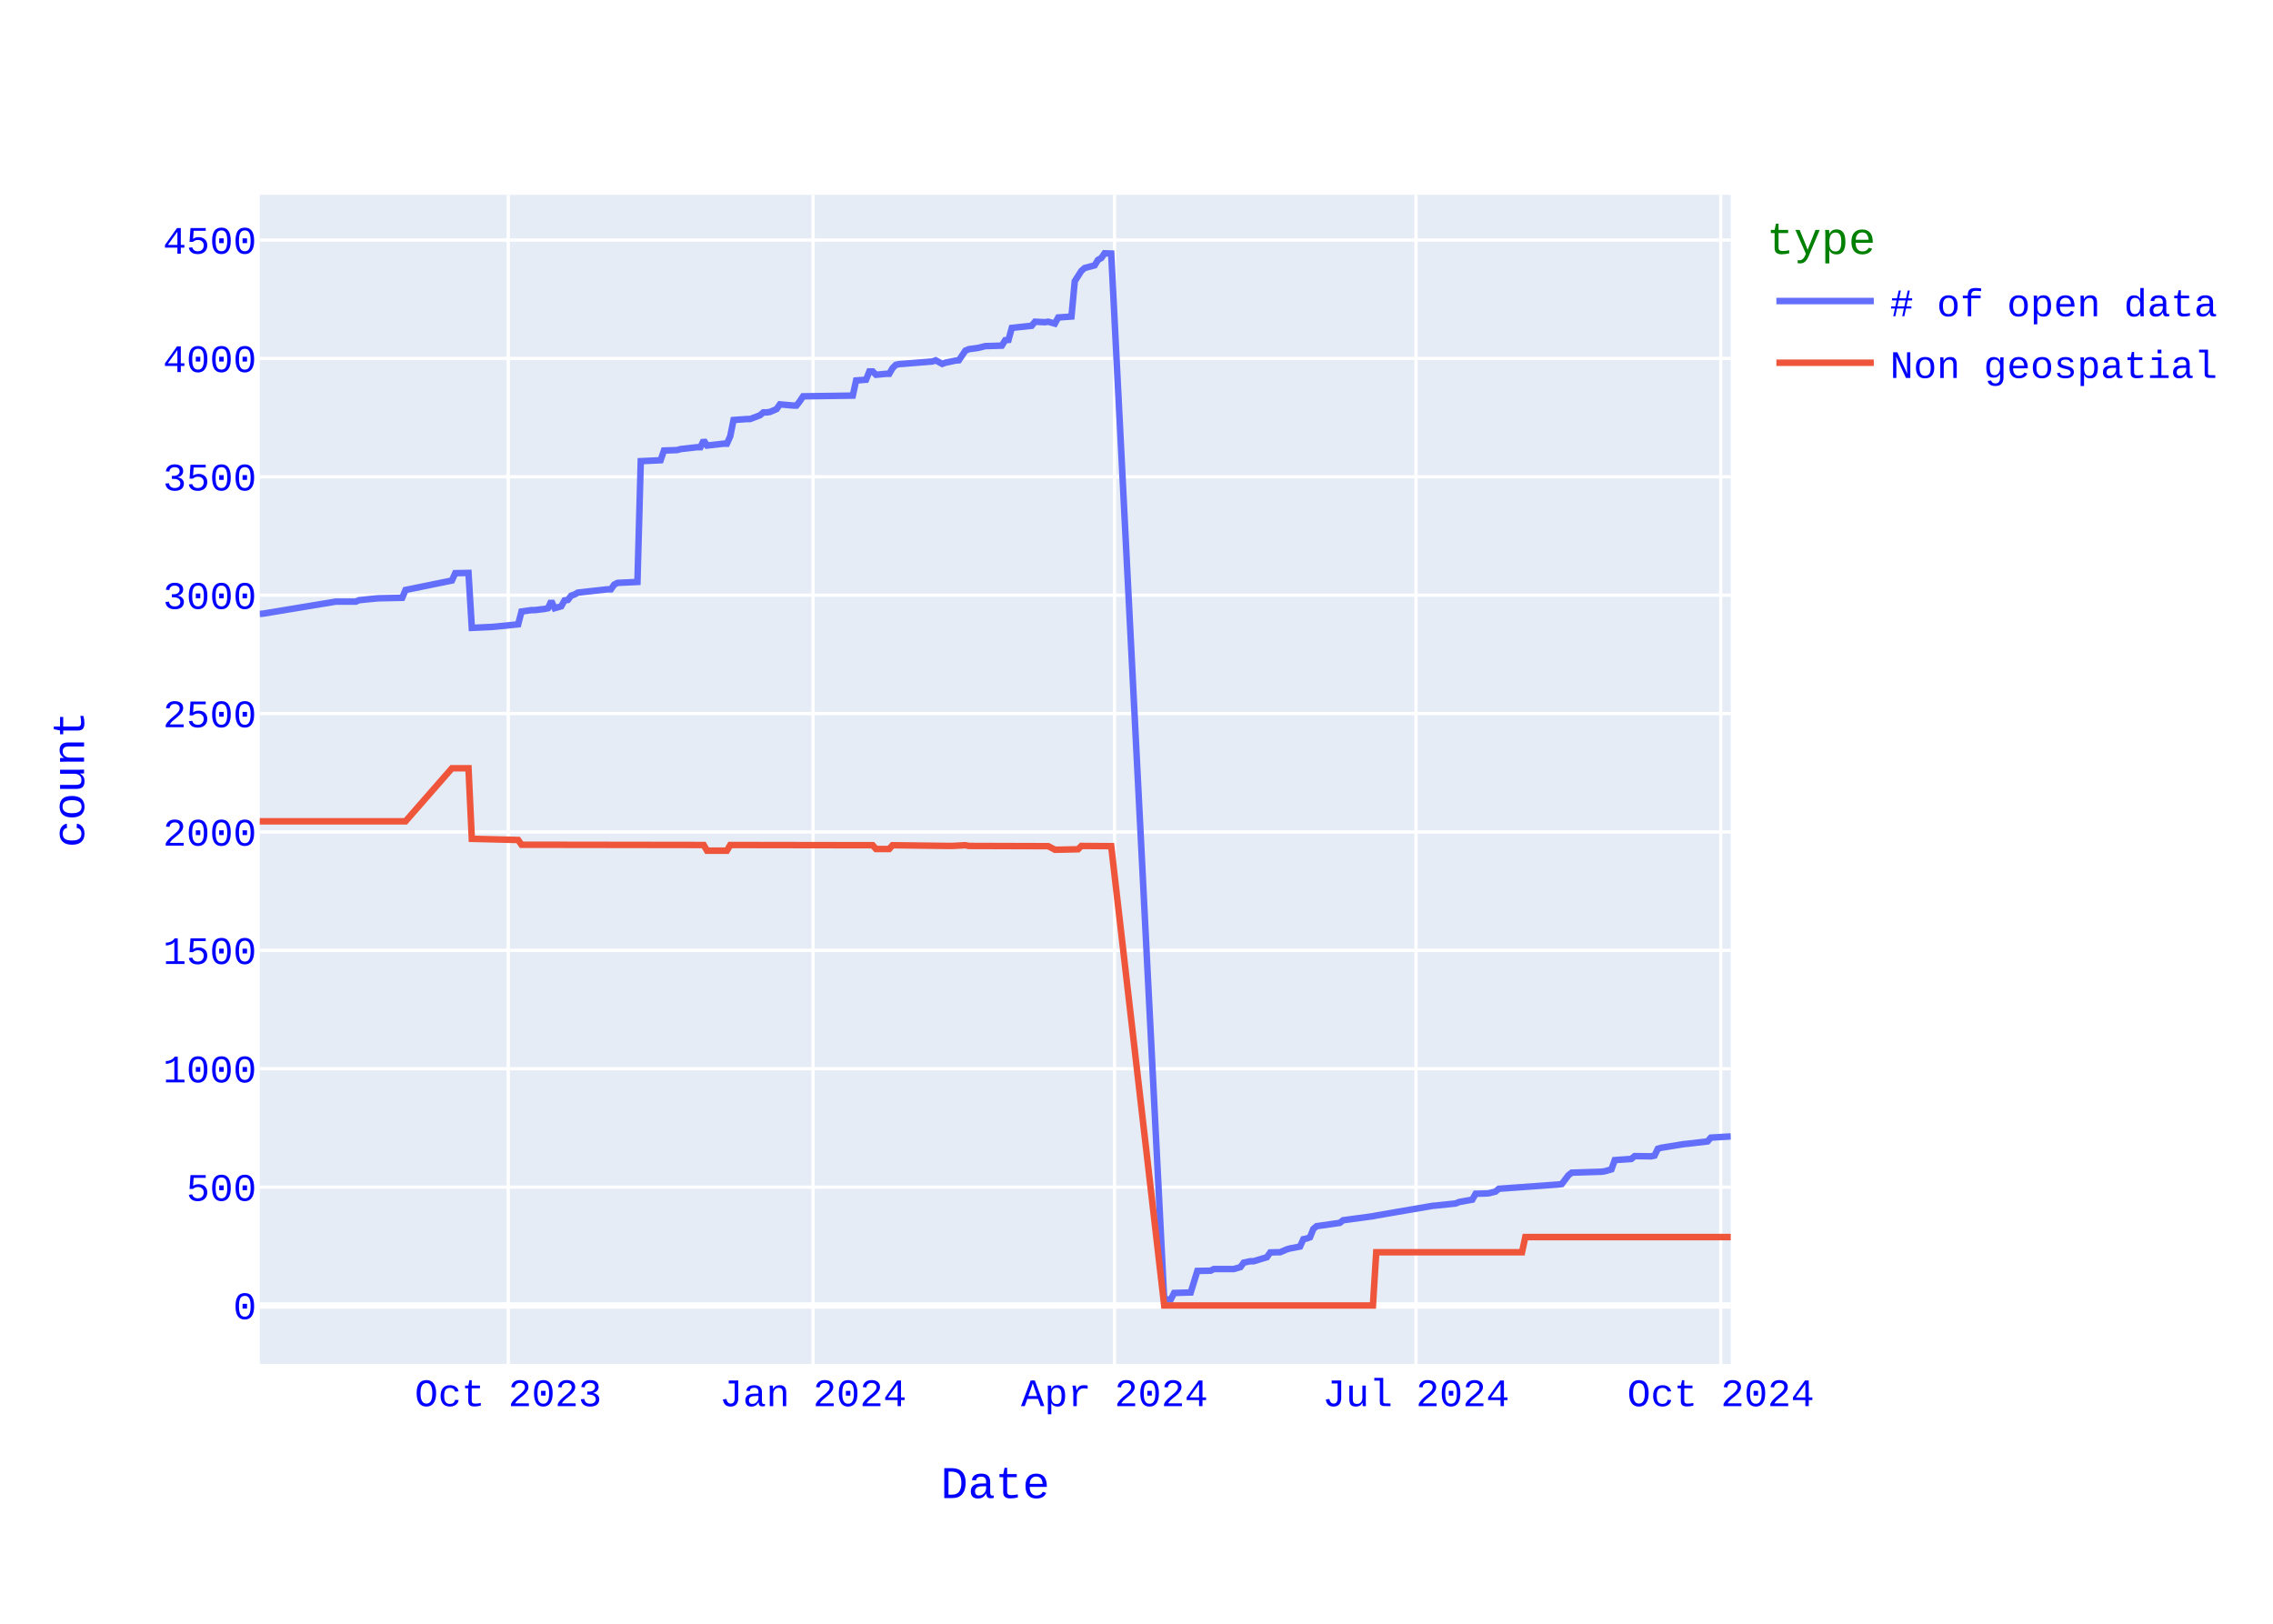
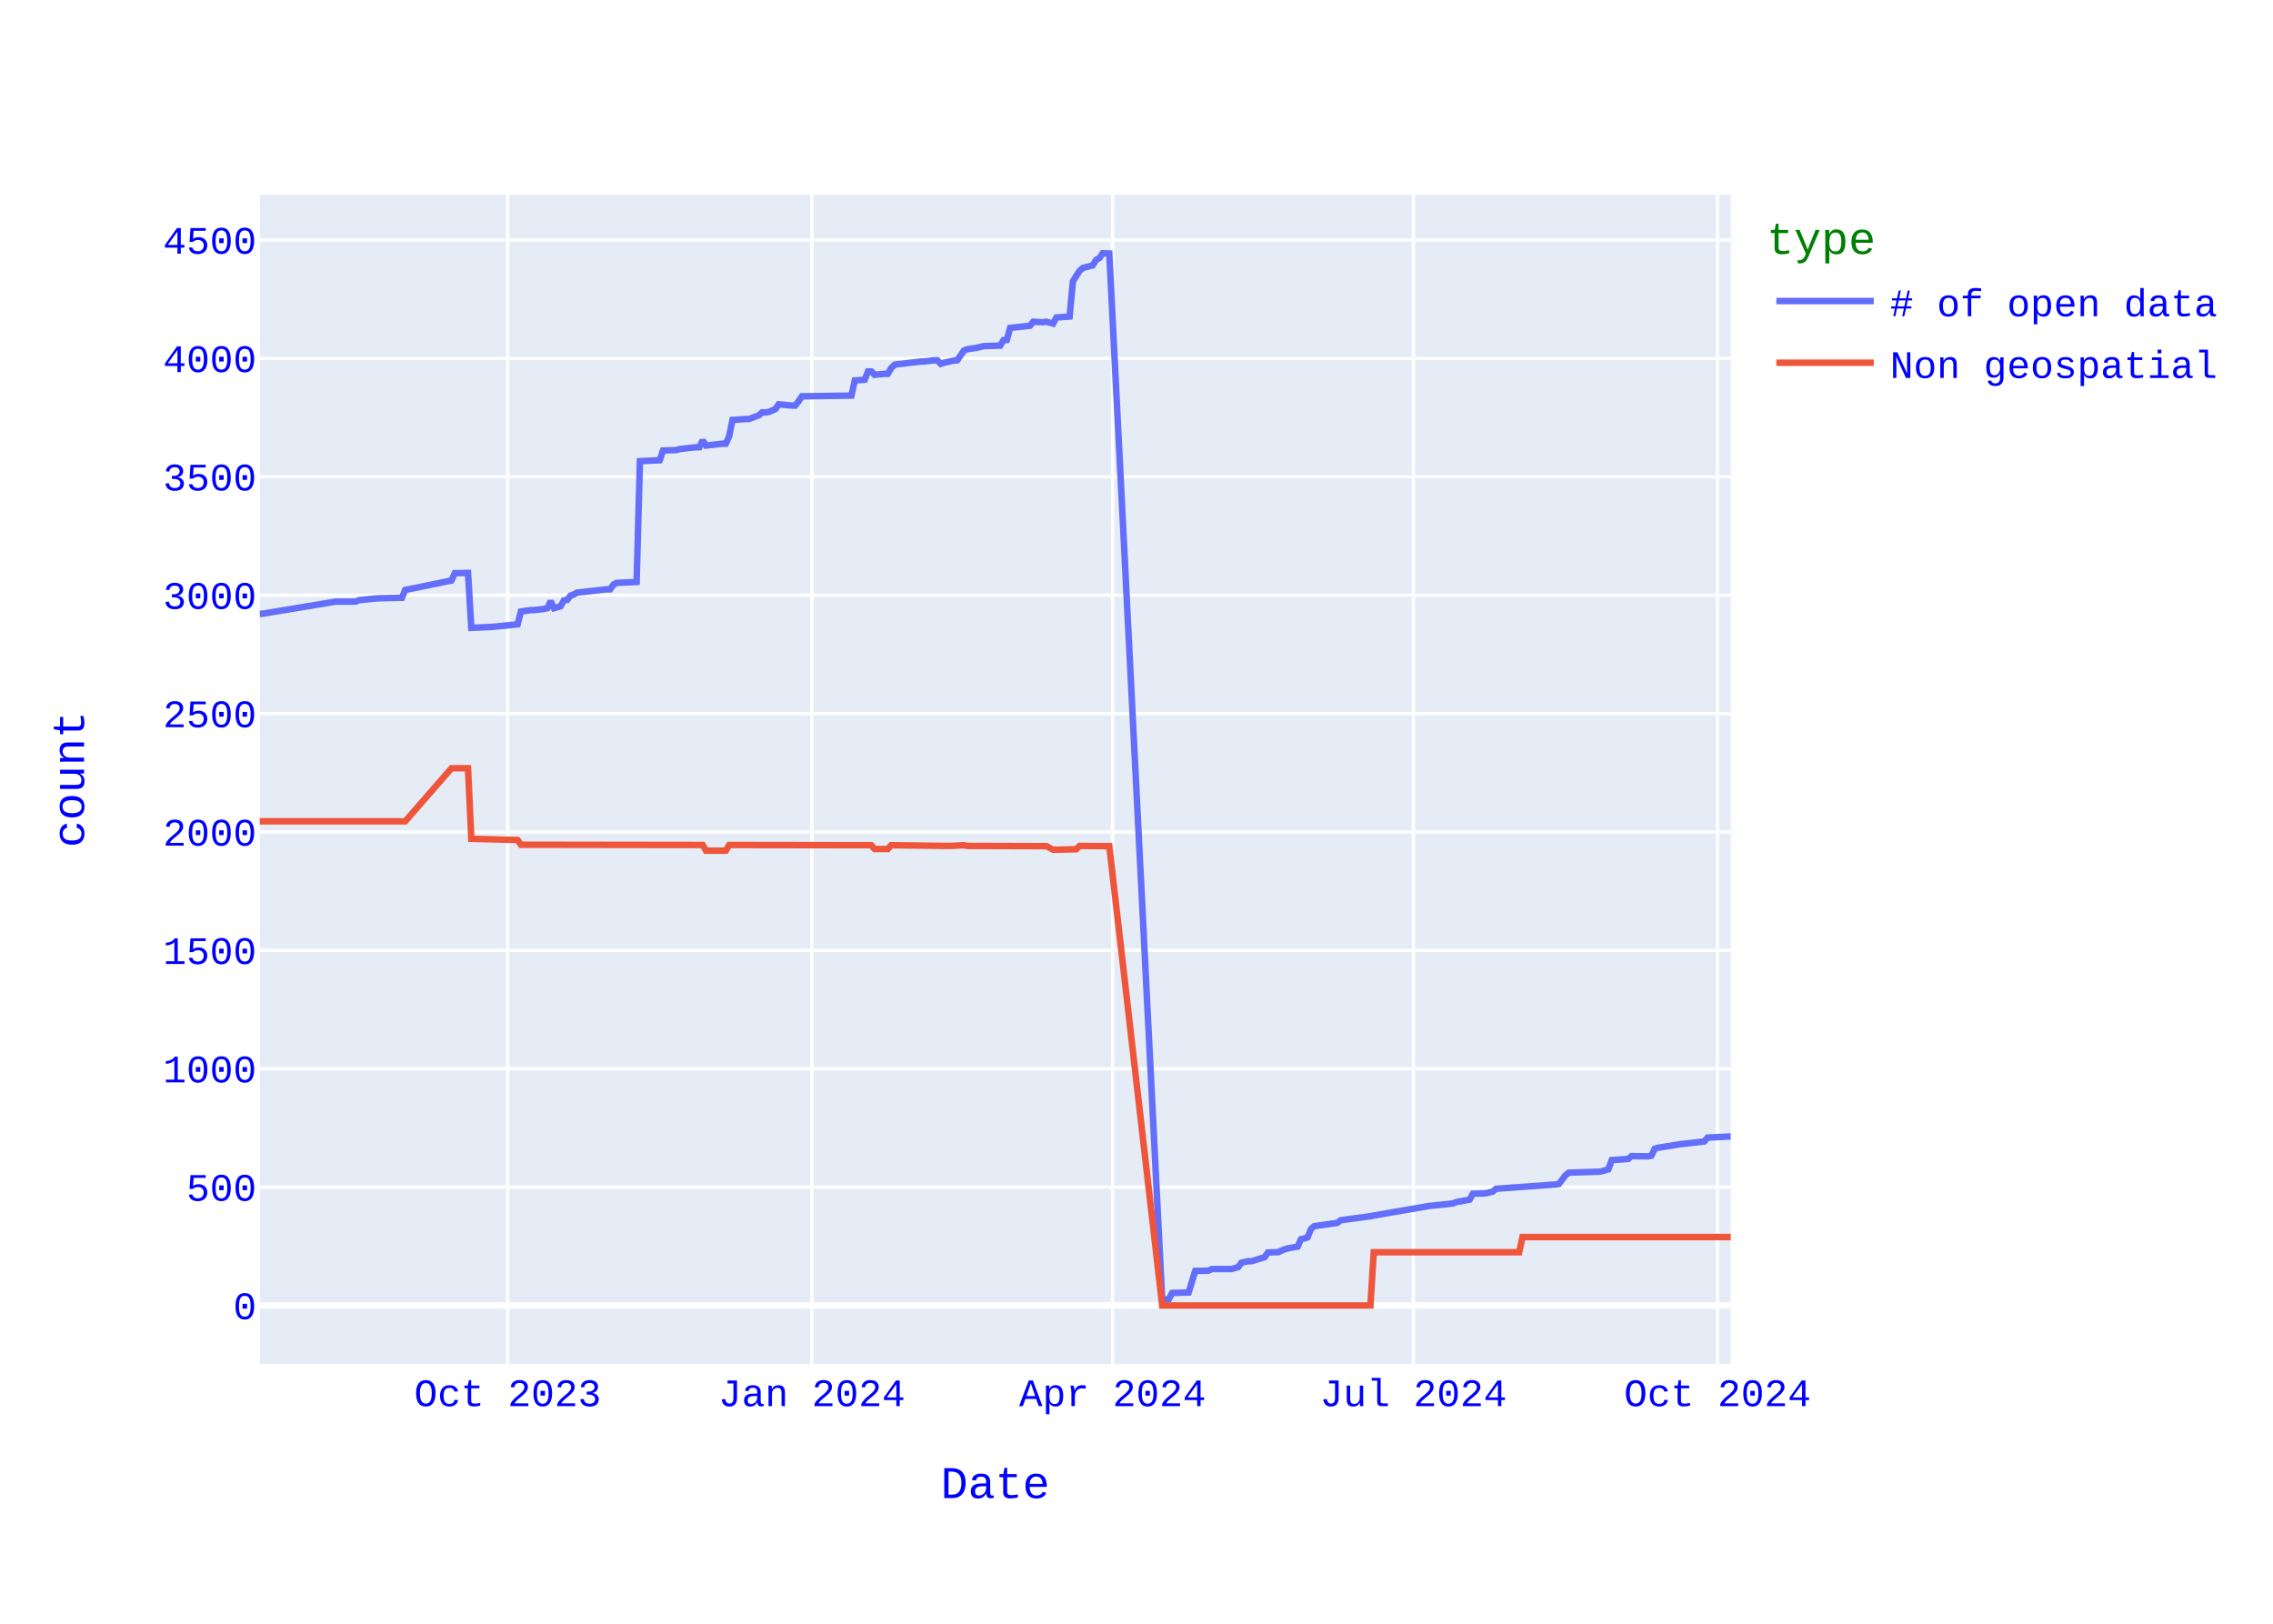
<svg xmlns="http://www.w3.org/2000/svg" class="main-svg" width="700" height="500" style="" viewBox="0 0 700 500">
  <rect x="0" y="0" width="700" height="500" style="fill: rgb(255, 255, 255); fill-opacity: 1;" />
-   <defs id="defs-f564c5">
+   <defs id="defs-b955af">
    <g class="clips">
-       <clipPath id="clipf564c5xyplot" class="plotclip">
+       <clipPath id="clipb955afxyplot" class="plotclip">
        <rect width="453" height="360" />
      </clipPath>
-       <clipPath class="axesclip" id="clipf564c5x">
+       <clipPath class="axesclip" id="clipb955afx">
        <rect x="80" y="0" width="453" height="500" />
      </clipPath>
-       <clipPath class="axesclip" id="clipf564c5y">
+       <clipPath class="axesclip" id="clipb955afy">
        <rect x="0" y="60" width="700" height="360" />
      </clipPath>
-       <clipPath class="axesclip" id="clipf564c5xy">
+       <clipPath class="axesclip" id="clipb955afxy">
        <rect x="80" y="60" width="453" height="360" />
      </clipPath>
    </g>
    <g class="gradients" />
    <g class="patterns" />
  </defs>
  <g class="bglayer">
    <rect class="bg" x="80" y="60" width="453" height="360" style="fill: rgb(229, 236, 246); fill-opacity: 1; stroke-width: 0;" />
  </g>
  <g class="layer-below">
    <g class="imagelayer" />
    <g class="shapelayer" />
  </g>
  <g class="cartesianlayer">
    <g class="subplot xy">
      <g class="layer-subplot">
        <g class="shapelayer" />
        <g class="imagelayer" />
      </g>
      <g class="minor-gridlayer">
        <g class="x" />
        <g class="y" />
      </g>
      <g class="gridlayer">
        <g class="x">
-           <path class="xgrid crisp" transform="translate(156.52,0)" d="M0,60v360" style="stroke: rgb(255, 255, 255); stroke-opacity: 1; stroke-width: 1px;" />
-           <path class="xgrid crisp" transform="translate(250.39,0)" d="M0,60v360" style="stroke: rgb(255, 255, 255); stroke-opacity: 1; stroke-width: 1px;" />
-           <path class="xgrid crisp" transform="translate(343.23,0)" d="M0,60v360" style="stroke: rgb(255, 255, 255); stroke-opacity: 1; stroke-width: 1px;" />
-           <path class="xgrid crisp" transform="translate(436.07,0)" d="M0,60v360" style="stroke: rgb(255, 255, 255); stroke-opacity: 1; stroke-width: 1px;" />
-           <path class="xgrid crisp" transform="translate(529.94,0)" d="M0,60v360" style="stroke: rgb(255, 255, 255); stroke-opacity: 1; stroke-width: 1px;" />
+           <path class="xgrid crisp" transform="translate(156.35,0)" d="M0,60v360" style="stroke: rgb(255, 255, 255); stroke-opacity: 1; stroke-width: 1px;" />
+           <path class="xgrid crisp" transform="translate(250,0)" d="M0,60v360" style="stroke: rgb(255, 255, 255); stroke-opacity: 1; stroke-width: 1px;" />
+           <path class="xgrid crisp" transform="translate(342.64,0)" d="M0,60v360" style="stroke: rgb(255, 255, 255); stroke-opacity: 1; stroke-width: 1px;" />
+           <path class="xgrid crisp" transform="translate(435.27,0)" d="M0,60v360" style="stroke: rgb(255, 255, 255); stroke-opacity: 1; stroke-width: 1px;" />
+           <path class="xgrid crisp" transform="translate(528.93,0)" d="M0,60v360" style="stroke: rgb(255, 255, 255); stroke-opacity: 1; stroke-width: 1px;" />
        </g>
        <g class="y">
          <path class="ygrid crisp" transform="translate(0,365.55)" d="M80,0h453" style="stroke: rgb(255, 255, 255); stroke-opacity: 1; stroke-width: 1px;" />
          <path class="ygrid crisp" transform="translate(0,329.09)" d="M80,0h453" style="stroke: rgb(255, 255, 255); stroke-opacity: 1; stroke-width: 1px;" />
          <path class="ygrid crisp" transform="translate(0,292.64)" d="M80,0h453" style="stroke: rgb(255, 255, 255); stroke-opacity: 1; stroke-width: 1px;" />
          <path class="ygrid crisp" transform="translate(0,256.19)" d="M80,0h453" style="stroke: rgb(255, 255, 255); stroke-opacity: 1; stroke-width: 1px;" />
          <path class="ygrid crisp" transform="translate(0,219.73)" d="M80,0h453" style="stroke: rgb(255, 255, 255); stroke-opacity: 1; stroke-width: 1px;" />
          <path class="ygrid crisp" transform="translate(0,183.28)" d="M80,0h453" style="stroke: rgb(255, 255, 255); stroke-opacity: 1; stroke-width: 1px;" />
          <path class="ygrid crisp" transform="translate(0,146.82)" d="M80,0h453" style="stroke: rgb(255, 255, 255); stroke-opacity: 1; stroke-width: 1px;" />
          <path class="ygrid crisp" transform="translate(0,110.37)" d="M80,0h453" style="stroke: rgb(255, 255, 255); stroke-opacity: 1; stroke-width: 1px;" />
          <path class="ygrid crisp" transform="translate(0,73.92)" d="M80,0h453" style="stroke: rgb(255, 255, 255); stroke-opacity: 1; stroke-width: 1px;" />
        </g>
      </g>
      <g class="zerolinelayer">
        <path class="yzl zl crisp" transform="translate(0,402)" d="M80,0h453" style="stroke: rgb(255, 255, 255); stroke-opacity: 1; stroke-width: 2px;" />
      </g>
      <path class="xlines-below" />
      <path class="ylines-below" />
      <g class="overlines-below" />
      <g class="xaxislayer-below" />
      <g class="yaxislayer-below" />
      <g class="overaxes-below" />
-       <g class="plot" transform="translate(80,60)" clip-path="url(#clipf564c5xyplot)">
+       <g class="plot" transform="translate(80,60)" clip-path="url(#clipb955afxyplot)">
        <g class="scatterlayer mlayer">
-           <g class="trace scatter trace756cf6" style="stroke-miterlimit: 2; opacity: 1;">
+           <g class="trace scatter trace31d03b" style="stroke-miterlimit: 2; opacity: 1;">
            <g class="fills" />
            <g class="errorbars" />
            <g class="lines">
-               <path class="js-line" d="M453,289.94L446.88,290.31L445.86,291.48L439.74,292.2L438.72,292.28L431.57,293.44L430.55,293.74L429.53,295.85L428.51,296.07L423.41,296L422.39,296.87L417.29,297.23L416.27,300.08L414.23,300.66L413.21,300.81L404.03,301.1L403.01,301.9L400.97,304.6L399.95,304.74L381.58,306.06L380.56,306.93L378.52,307.44L377.5,307.51L374.44,307.59L373.42,309.41L369.34,310.14L368.32,310.58L362.2,311.23L361.18,311.31L343.83,314.3L342.81,314.51L333.63,315.75L332.61,316.56L325.47,317.58L324.45,318.45L323.43,321L322.41,321.37L321.39,321.59L320.36,323.85L317.3,324.43L316.28,324.72L314.24,325.6L313.22,325.6L311.18,325.67L310.16,327.13L306.08,328.37L305.06,328.37L303.02,328.8L302,330.19L299.96,330.77L298.94,330.77L293.84,330.77L292.82,331.28L288.74,331.36L286.7,337.99L281.59,338.14L280.57,340.1L278.53,340.18L262.21,18.07L260.17,18L259.15,19.46L258.13,20.04L257.11,21.72L254.05,22.52L253.03,23.4L250.99,26.6L249.97,37.47L245.89,37.76L244.86,39.65L242.82,39.07L241.8,39.22L238.74,39.07L237.72,40.31L231.6,40.97L230.58,44.68L229.56,44.76L228.54,46.43L223.44,46.58L221.4,47.09L218.34,47.53L217.32,47.96L215.28,50.95L214.26,51.03L211.2,51.68L210.18,52.05L208.14,50.95L207.11,51.32L197.93,52.05L196.91,52.12L195.89,52.34L194.87,53.36L193.85,55.11L192.83,55.11L189.77,55.4L188.75,54.38L187.73,54.38L186.71,56.93L183.65,57.15L182.63,61.82L167.32,62.04L166.3,63.57L165.28,64.88L164.26,64.88L160.18,64.51L159.16,65.97L157.12,66.85L156.1,66.99L155.08,66.99L154.06,67.87L151,69.04L149.98,69.04L145.9,69.33L144.88,74.36L143.86,76.62L142.84,76.62L137.74,77.2L136.72,75.6L135.7,77.71L134.68,77.71L129.57,78.29L128.55,78.59L124.47,78.73L123.45,81.72L117.33,82.01L116.31,119.2L110.19,119.49L109.17,120L108.15,121.46L107.13,121.46L97.95,122.48L96.93,123.06L95.91,123.42L94.89,124.74L93.86,124.88L92.84,126.7L90.8,127.29L89.78,125.1L88.76,127.29L87.74,127.51L84.68,127.87L83.66,127.87L80.6,128.31L79.58,132.25L72.44,132.97L71.42,133.05L65.3,133.34L64.28,116.42L60.2,116.5L59.18,118.76L44.89,121.67L43.87,124.08L36.73,124.23L35.71,124.3L30.61,124.81L29.59,125.25L23.47,125.25L1.02,128.96L0,129.04" style="vector-effect: none; fill: none; stroke: rgb(99, 110, 250); stroke-opacity: 1; stroke-width: 2px; opacity: 1;" />
+               <path class="js-line" d="M453,289.94L445.87,290.31L444.86,291.48L438.75,292.2L437.73,292.28L430.6,293.44L429.59,293.74L428.57,295.85L427.55,296.07L422.46,296L421.44,296.87L416.35,297.23L415.33,300.08L413.3,300.66L412.28,300.81L403.12,301.1L402.1,301.9L400.07,304.6L399.05,304.74L380.72,306.06L379.71,306.93L377.67,307.44L376.65,307.51L373.6,307.59L372.58,309.41L368.51,310.14L367.49,310.58L361.38,311.23L360.36,311.31L343.06,314.3L342.04,314.51L332.88,315.75L331.86,316.56L324.73,317.58L323.72,318.45L322.7,321L321.68,321.37L320.66,321.59L319.64,323.85L316.59,324.43L315.57,324.72L313.54,325.6L312.52,325.6L310.48,325.67L309.47,327.13L305.39,328.37L304.38,328.37L302.34,328.8L301.32,330.19L299.29,330.77L298.27,330.77L293.18,330.77L292.16,331.28L288.09,331.36L286.05,337.99L280.96,338.14L279.94,340.1L277.91,340.18L261.62,18.07L259.58,18L258.57,19.46L257.55,20.04L256.53,21.72L253.48,22.52L252.46,23.4L250.42,26.6L249.4,37.47L245.33,37.76L244.31,39.65L242.28,39.07L241.26,39.22L238.21,39.07L237.19,40.31L231.08,40.97L230.06,44.68L229.04,44.76L228.03,46.43L222.94,46.58L220.9,47.09L217.85,47.53L216.83,47.96L214.79,50.95L213.78,51.03L210.72,51.68L209.7,52.05L208.69,50.95L207.67,50.95L204.61,51.32L203.6,51.32L197.49,52.05L196.47,52.12L195.45,52.34L194.43,53.36L193.42,55.11L192.4,55.11L189.34,55.4L188.33,54.38L187.31,54.38L186.29,56.93L183.24,57.15L182.22,61.82L166.95,62.04L165.93,63.57L164.91,64.88L163.89,64.88L159.82,64.51L158.8,65.97L156.77,66.85L155.75,66.99L154.73,66.99L153.71,67.87L150.66,69.04L149.64,69.04L145.57,69.33L144.55,74.36L143.53,76.62L142.52,76.62L137.43,77.2L136.41,75.6L135.39,77.71L134.37,77.71L129.28,78.29L128.27,78.59L124.19,78.73L123.18,81.72L117.07,82.01L116.05,119.2L109.94,119.49L108.92,120L107.91,121.46L106.89,121.46L97.73,122.48L96.71,123.06L95.69,123.42L94.67,124.74L93.65,124.88L92.64,126.7L90.6,127.29L89.58,125.1L88.56,127.29L87.55,127.51L84.49,127.87L83.47,127.87L80.42,128.31L79.4,132.25L72.28,132.97L71.26,133.05L65.15,133.34L64.13,116.42L60.06,116.5L59.04,118.76L44.79,121.67L43.77,124.08L36.65,124.23L35.63,124.3L30.54,124.81L29.52,125.25L23.41,125.25L1.02,128.96L0,129.04" style="vector-effect: none; fill: none; stroke: rgb(99, 110, 250); stroke-opacity: 1; stroke-width: 2px; opacity: 1;" />
            </g>
            <g class="points" />
            <g class="text" />
          </g>
-           <g class="trace scatter trace1be6ed" style="stroke-miterlimit: 2; opacity: 1;">
+           <g class="trace scatter trace6298a0" style="stroke-miterlimit: 2; opacity: 1;">
            <g class="fills" />
            <g class="errorbars" />
            <g class="lines">
-               <path class="js-line" d="M453,320.93L389.74,320.93L388.72,325.6L343.83,325.6L342.81,342L278.53,342L262.21,200.56L253.03,200.49L252.01,201.51L245.89,201.65L244.86,201.65L242.82,200.56L241.8,200.56L218.34,200.49L217.32,200.27L213.24,200.49L212.22,200.49L194.87,200.27L193.85,201.43L189.77,201.43L188.75,200.27L144.88,200.2L143.86,201.95L137.74,201.95L136.72,200.2L80.6,200.12L79.58,198.66L65.3,198.3L64.28,176.57L59.18,176.57L44.89,192.9L0,192.9" style="vector-effect: none; fill: none; stroke: rgb(239, 85, 59); stroke-opacity: 1; stroke-width: 2px; opacity: 1;" />
+               <path class="js-line" d="M453,320.93L388.87,320.93L387.85,325.6L343.06,325.6L342.04,342L277.91,342L261.62,200.56L252.46,200.49L251.44,201.51L245.33,201.65L244.31,201.65L242.28,200.56L241.26,200.56L217.85,200.49L216.83,200.27L212.76,200.49L211.74,200.49L194.43,200.27L193.42,201.43L189.34,201.43L188.33,200.27L144.55,200.2L143.53,201.95L137.43,201.95L136.41,200.2L80.42,200.12L79.4,198.66L65.15,198.3L64.13,176.57L59.04,176.57L44.79,192.9L0,192.9" style="vector-effect: none; fill: none; stroke: rgb(239, 85, 59); stroke-opacity: 1; stroke-width: 2px; opacity: 1;" />
            </g>
            <g class="points" />
            <g class="text" />
          </g>
        </g>
      </g>
      <g class="overplot" />
      <path class="xlines-above crisp" d="M0,0" style="fill: none;" />
      <path class="ylines-above crisp" d="M0,0" style="fill: none;" />
      <g class="overlines-above" />
      <g class="xaxislayer-above">
        <g class="xtick">
-           <text text-anchor="middle" x="0" y="433" transform="translate(156.52,0)" style="font-family: 'Courier New'; font-size: 12px; fill: rgb(0, 0, 255); fill-opacity: 1; white-space: pre; opacity: 1;">Oct 2023</text>
-         </g>
-         <g class="xtick">
-           <text text-anchor="middle" x="0" y="433" style="font-family: 'Courier New'; font-size: 12px; fill: rgb(0, 0, 255); fill-opacity: 1; white-space: pre; opacity: 1;" transform="translate(250.39,0)">Jan 2024</text>
-         </g>
-         <g class="xtick">
-           <text text-anchor="middle" x="0" y="433" style="font-family: 'Courier New'; font-size: 12px; fill: rgb(0, 0, 255); fill-opacity: 1; white-space: pre; opacity: 1;" transform="translate(343.23,0)">Apr 2024</text>
-         </g>
-         <g class="xtick">
-           <text text-anchor="middle" x="0" y="433" style="font-family: 'Courier New'; font-size: 12px; fill: rgb(0, 0, 255); fill-opacity: 1; white-space: pre; opacity: 1;" transform="translate(436.07,0)">Jul 2024</text>
-         </g>
-         <g class="xtick">
-           <text text-anchor="middle" x="0" y="433" style="font-family: 'Courier New'; font-size: 12px; fill: rgb(0, 0, 255); fill-opacity: 1; white-space: pre; opacity: 1;" transform="translate(529.94,0)">Oct 2024</text>
+           <text text-anchor="middle" x="0" y="433" transform="translate(156.35,0)" style="font-family: 'Courier New'; font-size: 12px; fill: rgb(0, 0, 255); fill-opacity: 1; white-space: pre; opacity: 1;">Oct 2023</text>
+         </g>
+         <g class="xtick">
+           <text text-anchor="middle" x="0" y="433" style="font-family: 'Courier New'; font-size: 12px; fill: rgb(0, 0, 255); fill-opacity: 1; white-space: pre; opacity: 1;" transform="translate(250,0)">Jan 2024</text>
+         </g>
+         <g class="xtick">
+           <text text-anchor="middle" x="0" y="433" style="font-family: 'Courier New'; font-size: 12px; fill: rgb(0, 0, 255); fill-opacity: 1; white-space: pre; opacity: 1;" transform="translate(342.64,0)">Apr 2024</text>
+         </g>
+         <g class="xtick">
+           <text text-anchor="middle" x="0" y="433" style="font-family: 'Courier New'; font-size: 12px; fill: rgb(0, 0, 255); fill-opacity: 1; white-space: pre; opacity: 1;" transform="translate(435.27,0)">Jul 2024</text>
+         </g>
+         <g class="xtick">
+           <text text-anchor="middle" x="0" y="433" style="font-family: 'Courier New'; font-size: 12px; fill: rgb(0, 0, 255); fill-opacity: 1; white-space: pre; opacity: 1;" transform="translate(528.93,0)">Oct 2024</text>
        </g>
      </g>
      <g class="yaxislayer-above">
        <g class="ytick">
          <text text-anchor="end" x="79" y="4.2" transform="translate(0,402)" style="font-family: 'Courier New'; font-size: 12px; fill: rgb(0, 0, 255); fill-opacity: 1; white-space: pre; opacity: 1;">0</text>
        </g>
        <g class="ytick">
          <text text-anchor="end" x="79" y="4.2" style="font-family: 'Courier New'; font-size: 12px; fill: rgb(0, 0, 255); fill-opacity: 1; white-space: pre; opacity: 1;" transform="translate(0,365.55)">500</text>
        </g>
        <g class="ytick">
          <text text-anchor="end" x="79" y="4.2" style="font-family: 'Courier New'; font-size: 12px; fill: rgb(0, 0, 255); fill-opacity: 1; white-space: pre; opacity: 1;" transform="translate(0,329.09)">1000</text>
        </g>
        <g class="ytick">
          <text text-anchor="end" x="79" y="4.2" style="font-family: 'Courier New'; font-size: 12px; fill: rgb(0, 0, 255); fill-opacity: 1; white-space: pre; opacity: 1;" transform="translate(0,292.64)">1500</text>
        </g>
        <g class="ytick">
          <text text-anchor="end" x="79" y="4.2" style="font-family: 'Courier New'; font-size: 12px; fill: rgb(0, 0, 255); fill-opacity: 1; white-space: pre; opacity: 1;" transform="translate(0,256.19)">2000</text>
        </g>
        <g class="ytick">
          <text text-anchor="end" x="79" y="4.2" style="font-family: 'Courier New'; font-size: 12px; fill: rgb(0, 0, 255); fill-opacity: 1; white-space: pre; opacity: 1;" transform="translate(0,219.73)">2500</text>
        </g>
        <g class="ytick">
          <text text-anchor="end" x="79" y="4.2" style="font-family: 'Courier New'; font-size: 12px; fill: rgb(0, 0, 255); fill-opacity: 1; white-space: pre; opacity: 1;" transform="translate(0,183.28)">3000</text>
        </g>
        <g class="ytick">
          <text text-anchor="end" x="79" y="4.2" style="font-family: 'Courier New'; font-size: 12px; fill: rgb(0, 0, 255); fill-opacity: 1; white-space: pre; opacity: 1;" transform="translate(0,146.82)">3500</text>
        </g>
        <g class="ytick">
          <text text-anchor="end" x="79" y="4.2" style="font-family: 'Courier New'; font-size: 12px; fill: rgb(0, 0, 255); fill-opacity: 1; white-space: pre; opacity: 1;" transform="translate(0,110.37)">4000</text>
        </g>
        <g class="ytick">
          <text text-anchor="end" x="79" y="4.2" style="font-family: 'Courier New'; font-size: 12px; fill: rgb(0, 0, 255); fill-opacity: 1; white-space: pre; opacity: 1;" transform="translate(0,73.92)">4500</text>
        </g>
      </g>
      <g class="overaxes-above" />
    </g>
  </g>
  <g class="polarlayer" />
  <g class="smithlayer" />
  <g class="ternarylayer" />
  <g class="geolayer" />
  <g class="funnelarealayer" />
  <g class="pielayer" />
  <g class="iciclelayer" />
  <g class="treemaplayer" />
  <g class="sunburstlayer" />
  <g class="glimages" />
-   <defs id="topdefs-f564c5">
+   <defs id="topdefs-b955af">
    <g class="clips" />
-     <clipPath id="legendf564c5">
+     <clipPath id="legendb955af">
      <rect width="146" height="67" x="0" y="0" />
    </clipPath>
  </defs>
  <g class="layer-above">
    <g class="imagelayer" />
    <g class="shapelayer" />
  </g>
  <g class="infolayer">
    <g class="legend" pointer-events="all" transform="translate(542.06,60)">
      <rect class="bg" shape-rendering="crispEdges" style="stroke: rgb(68, 68, 68); stroke-opacity: 1; fill: rgb(255, 255, 255); fill-opacity: 1; stroke-width: 0px;" width="146" height="67" x="0" y="0" />
-       <g class="scrollbox" transform="" clip-path="url(#legendf564c5)">
+       <g class="scrollbox" transform="" clip-path="url(#legendb955af)">
        <text class="legendtitletext" text-anchor="start" x="2" y="18.2" style="font-family: 'Courier New'; font-size: 14px; fill: rgb(0, 128, 0); fill-opacity: 1; white-space: pre;">type</text>
        <g class="groups" transform="">
          <g class="traces" transform="translate(0,32.7)" style="opacity: 1;">
            <text class="legendtext" text-anchor="start" x="40" y="4.68" style="font-family: 'Courier New'; font-size: 12px; fill: rgb(0, 0, 255); fill-opacity: 1; white-space: pre;"># of open data</text>
            <g class="layers" style="opacity: 1;">
              <g class="legendfill" />
              <g class="legendlines">
                <path class="js-line" d="M5,0h30" style="fill: none; stroke: rgb(99, 110, 250); stroke-opacity: 1; stroke-width: 2px;" />
              </g>
              <g class="legendsymbols">
                <g class="legendpoints" />
              </g>
            </g>
            <rect class="legendtoggle" x="0" y="-9.5" width="140.828" height="19" style="fill: rgb(0, 0, 0); fill-opacity: 0;" />
          </g>
        </g>
        <g class="groups" transform="">
          <g class="traces" transform="translate(0,51.7)" style="opacity: 1;">
            <text class="legendtext" text-anchor="start" x="40" y="4.68" style="font-family: 'Courier New'; font-size: 12px; fill: rgb(0, 0, 255); fill-opacity: 1; white-space: pre;">Non geospatial</text>
            <g class="layers" style="opacity: 1;">
              <g class="legendfill" />
              <g class="legendlines">
                <path class="js-line" d="M5,0h30" style="fill: none; stroke: rgb(239, 85, 59); stroke-opacity: 1; stroke-width: 2px;" />
              </g>
              <g class="legendsymbols">
                <g class="legendpoints" />
              </g>
            </g>
            <rect class="legendtoggle" x="0" y="-9.5" width="140.828" height="19" style="fill: rgb(0, 0, 0); fill-opacity: 0;" />
          </g>
        </g>
      </g>
      <rect class="scrollbar" rx="20" ry="3" width="0" height="0" style="fill: rgb(128, 139, 164); fill-opacity: 1;" x="0" y="0" />
    </g>
    <g class="g-gtitle" />
    <g class="g-xtitle">
      <text class="xtitle" x="306.5" y="461.3" text-anchor="middle" style="font-family: 'Courier New'; font-size: 14px; fill: rgb(0, 0, 255); opacity: 1; font-weight: normal; white-space: pre;">Date</text>
    </g>
    <g class="g-ytitle">
      <text class="ytitle" transform="rotate(-90,25.8875,240)" x="25.888" y="240" text-anchor="middle" style="font-family: 'Courier New'; font-size: 14px; fill: rgb(0, 0, 255); opacity: 1; font-weight: normal; white-space: pre;">count</text>
    </g>
  </g>
</svg>
